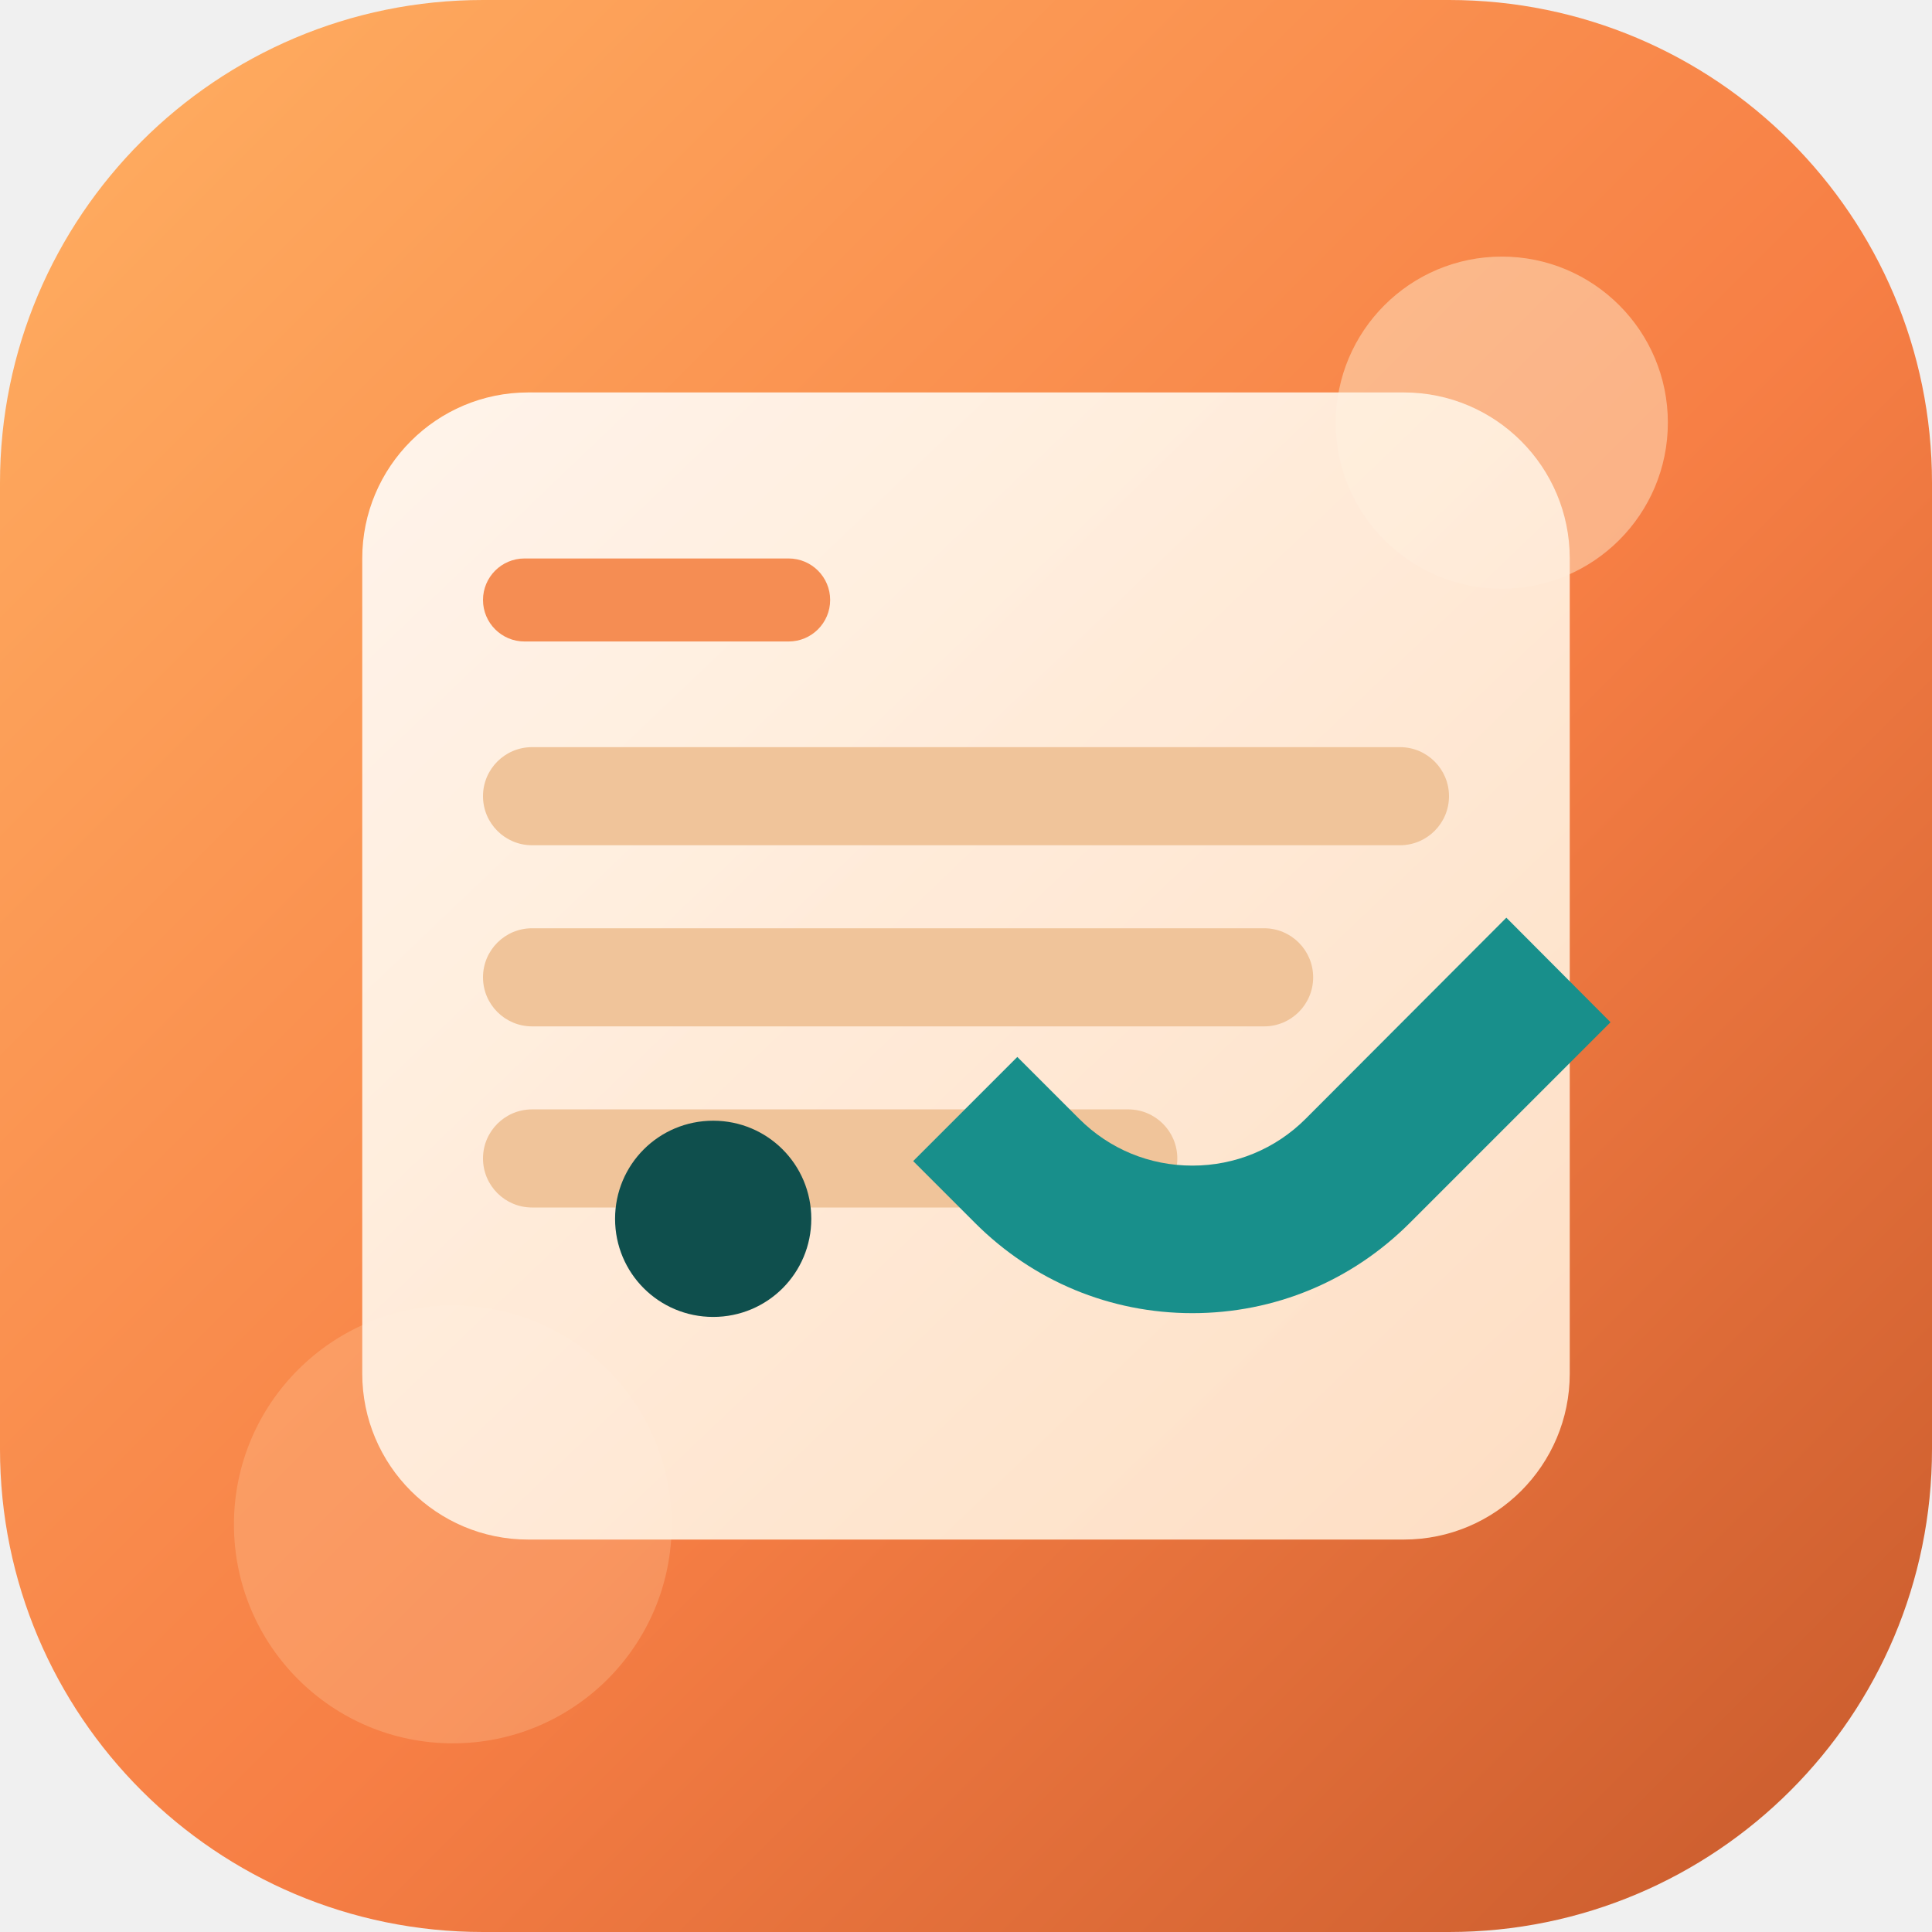
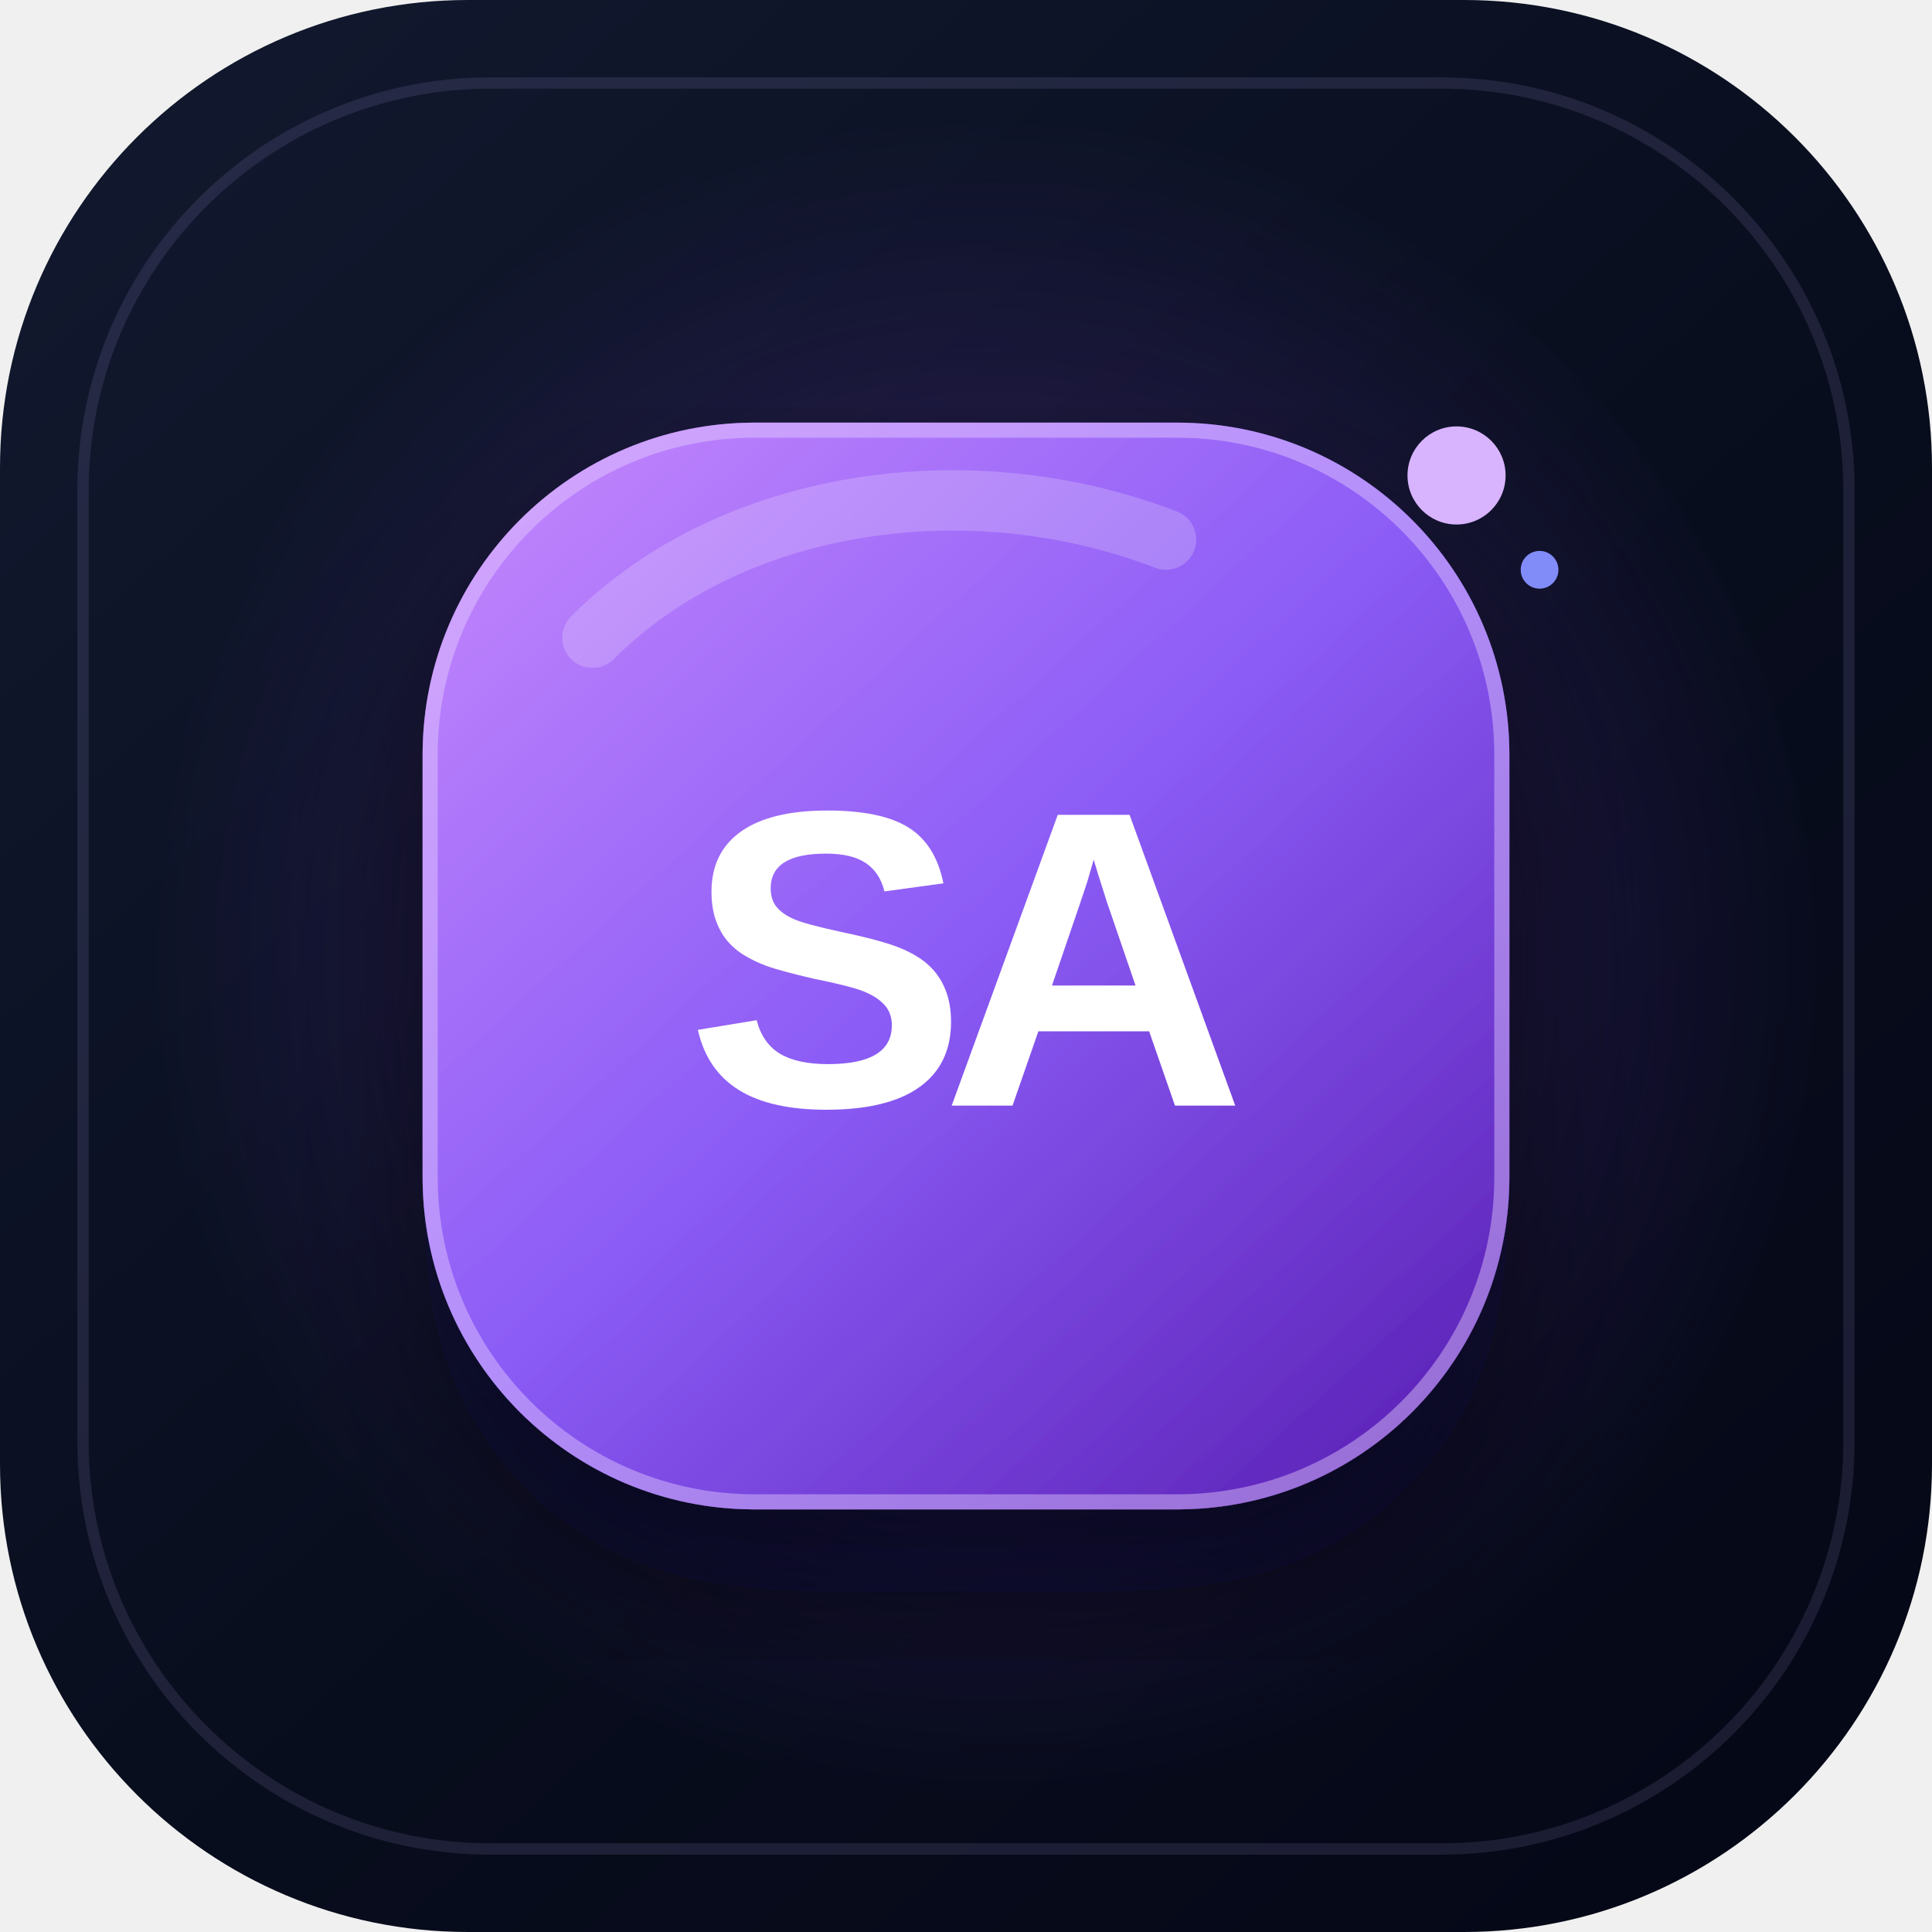
<svg xmlns="http://www.w3.org/2000/svg" viewBox="0 0 512 512">
  <defs>
-     <linearGradient id="bg" x1="0" y1="0" x2="1" y2="1">
-       <stop offset="0%" stop-color="#ffb062" />
-       <stop offset="55%" stop-color="#f77f45" />
-       <stop offset="100%" stop-color="#c6592b" />
+     <linearGradient id="background" x1="56" y1="30" x2="456" y2="482" gradientUnits="userSpaceOnUse">
+       <stop stop-color="#11182D" />
+       <stop offset=".58" stop-color="#080D1D" />
+       <stop offset="1" stop-color="#050817" />
    </linearGradient>
-     <linearGradient id="panel" x1="0" y1="0" x2="1" y2="1">
-       <stop offset="0%" stop-color="#fff9f2" />
-       <stop offset="100%" stop-color="#ffe4ca" />
+     <linearGradient id="mark" x1="135" y1="122" x2="382" y2="391" gradientUnits="userSpaceOnUse">
+       <stop stop-color="#C084FC" />
+       <stop offset=".48" stop-color="#8B5CF6" />
+       <stop offset="1" stop-color="#5B21B6" />
    </linearGradient>
+     <radialGradient id="glow" cx="0" cy="0" r="1" gradientTransform="translate(263 254) rotate(90) scale(225)" gradientUnits="userSpaceOnUse">
+       <stop stop-color="#A855F7" stop-opacity=".34" />
+       <stop offset="1" stop-color="#7C3AED" stop-opacity="0" />
+     </radialGradient>
+     <filter id="shadow" x="79" y="86" width="354" height="354" filterUnits="userSpaceOnUse">
+       <feDropShadow dx="0" dy="22" stdDeviation="20" flood-color="#020617" flood-opacity=".55" />
+     </filter>
  </defs>
-   <rect width="512" height="512" rx="128" fill="url(#bg)" />
-   <circle cx="398" cy="112" r="44" fill="#fff2d8" opacity=".45" />
-   <circle cx="120" cy="404" r="58" fill="#ffd0a7" opacity=".28" />
-   <rect x="96" y="104" width="320" height="304" rx="44" fill="url(#panel)" opacity=".95" />
-   <rect x="128" y="148" width="92" height="22" rx="11" fill="#f58d53" />
-   <rect x="128" y="198" width="256" height="26" rx="13" fill="#f0c49a" />
-   <rect x="128" y="246" width="220" height="26" rx="13" fill="#f0c49a" />
-   <rect x="128" y="294" width="184" height="26" rx="13" fill="#f0c49a" />
-   <path d="M316 348c-21.8 0-42.2-8.5-57.6-23.9l-16.4-16.4 27.6-27.6 16.4 16.4c8 8 18.6 12.4 30 12.4 11.3 0 22-4.4 30-12.4l53.2-53.3 27.6 27.7-53.2 53.2C358.2 339.5 337.8 348 316 348Z" fill="#188f8b" />
-   <path d="M189 349c-14.4 0-26-11.6-26-26s11.6-26 26-26 26 11.6 26 26-11.6 26-26 26Z" fill="#0f4f4d" />
+   <rect width="512" height="512" rx="124" fill="url(#background)" />
+   <rect x="22" y="22" width="468" height="468" rx="108" fill="none" stroke="#C4B5FD" stroke-opacity=".12" stroke-width="3" />
+   <circle cx="256" cy="256" r="225" fill="url(#glow)" />
+   <g filter="url(#shadow)">
+     <rect x="112" y="112" width="288" height="288" rx="88" fill="url(#mark)" />
+     <rect x="114" y="114" width="284" height="284" rx="86" fill="none" stroke="#E9D5FF" stroke-opacity=".42" stroke-width="4" />
+     <path d="M157 169C194 132 257 123 309 143" fill="none" stroke="#FFFFFF" stroke-opacity=".2" stroke-width="16" stroke-linecap="round" />
+   </g>
+   <text x="256" y="293" fill="#FFFFFF" font-family="Arial, Helvetica, sans-serif" font-size="112" font-weight="800" letter-spacing="-7" text-anchor="middle">SA</text>
+   <circle cx="386" cy="126" r="13" fill="#D8B4FE" />
+   <circle cx="408" cy="151" r="5" fill="#818CF8" />
</svg>
